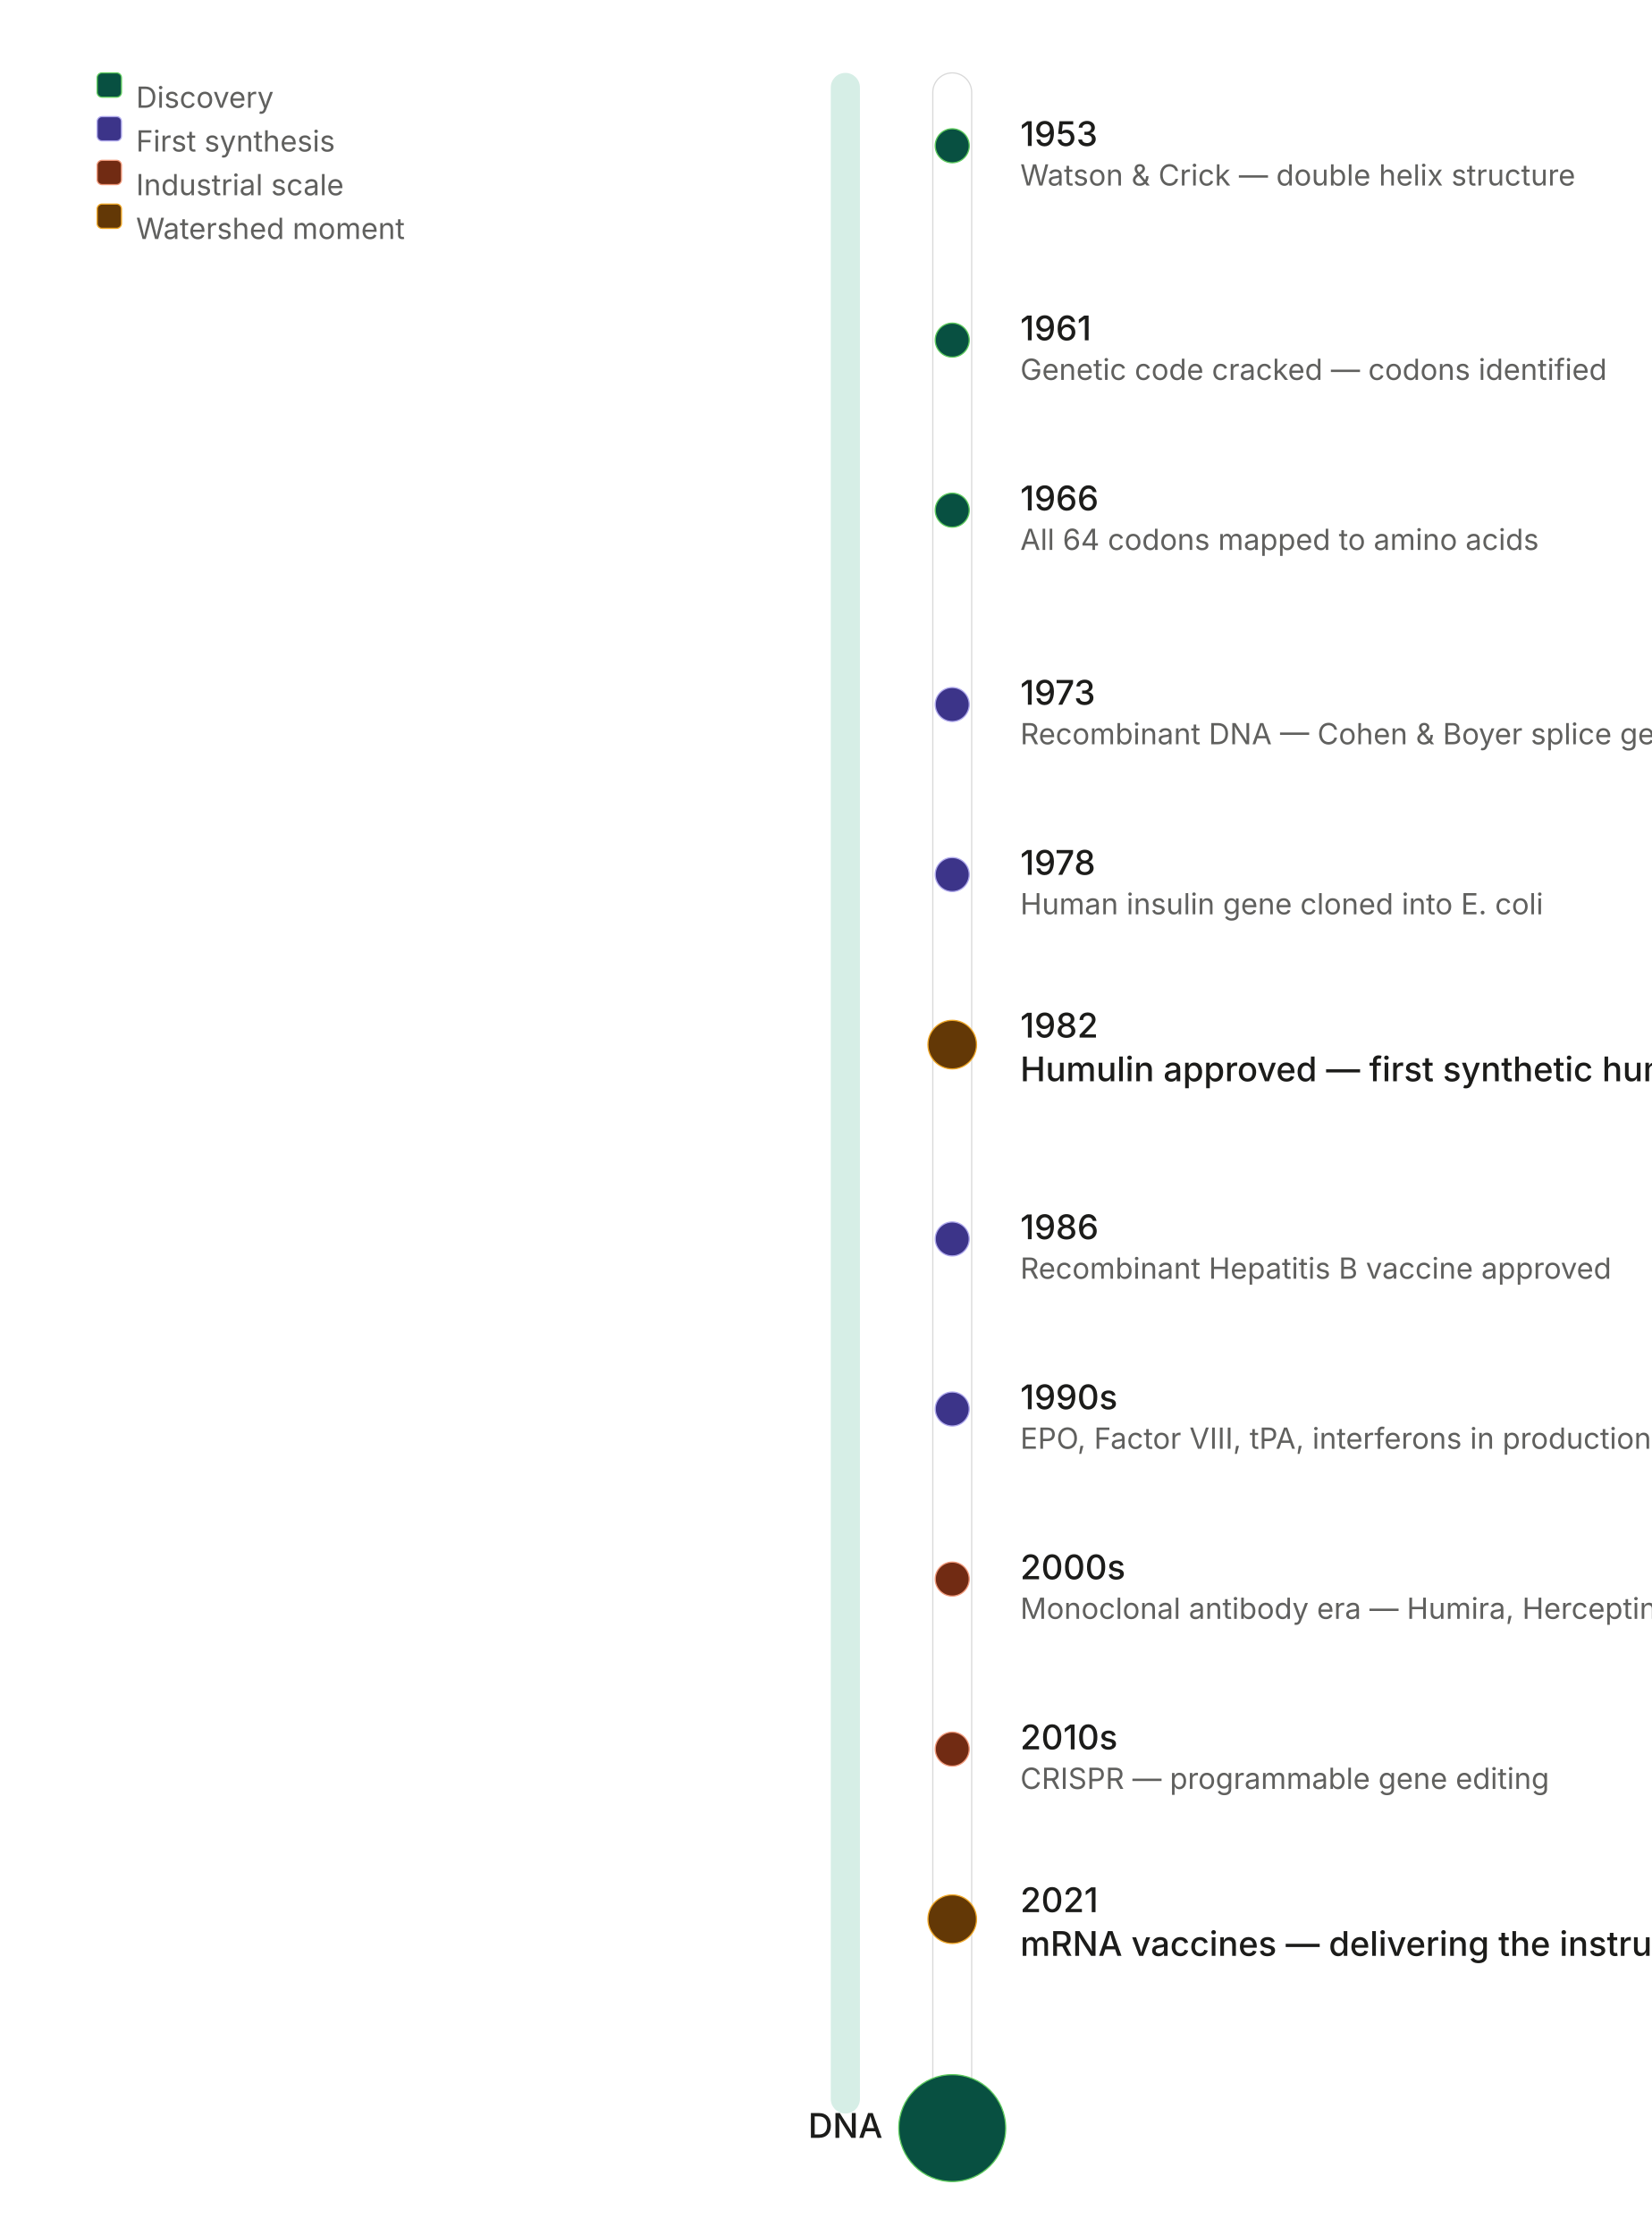
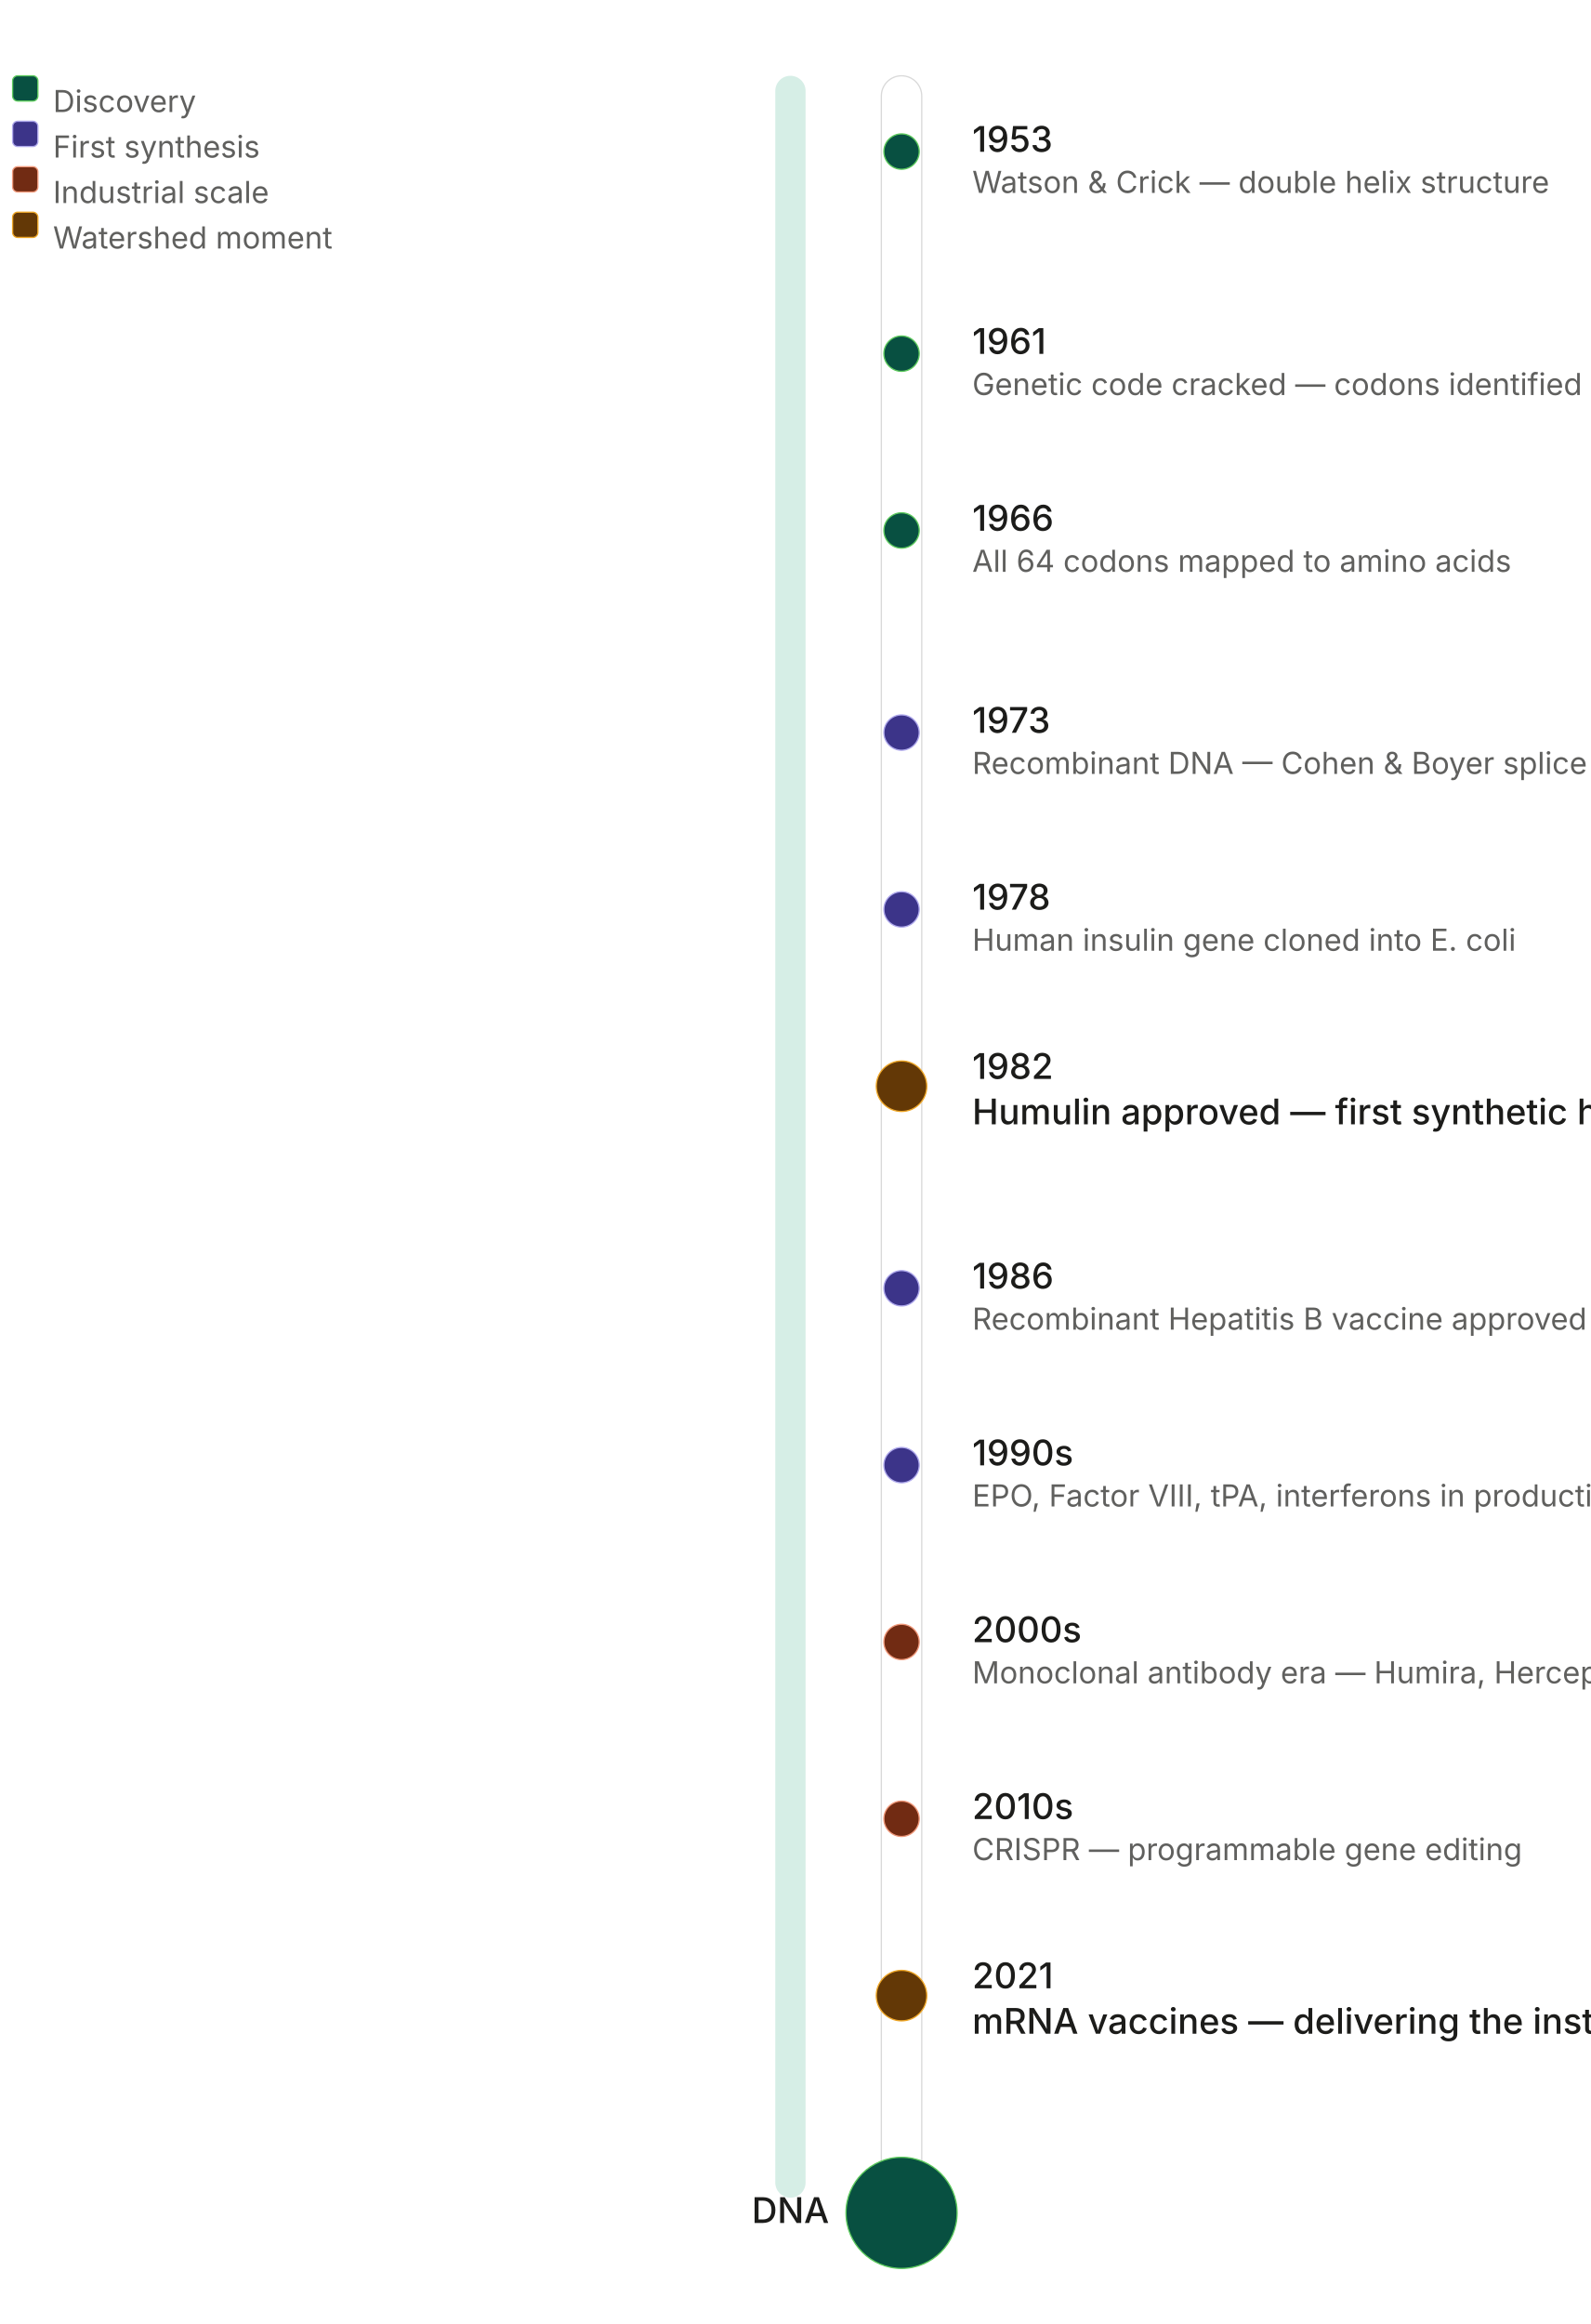
- <svg xmlns="http://www.w3.org/2000/svg" width="100%" viewBox="0 0 680 920" role="img">
+ <svg xmlns="http://www.w3.org/2000/svg" width="100%" viewBox="35 0 630 920" role="img">
  <defs>
    <style>
    text { font-family: -apple-system, BlinkMacSystemFont, "Segoe UI", sans-serif; }
    .year { font-size: 14px; font-weight: 500; fill: #1c1c1a; }
    .desc { font-size: 12px; fill: #1c1c1a; opacity: 0.7; }
  </style>
  </defs>
  <rect x="384" y="30" width="16" height="840" rx="8" fill="none" stroke="rgba(0,0,0,0.15)" stroke-width="0.5" />
  <rect x="342" y="30" width="12" height="840" rx="6" fill="#1D9E75" opacity="0.18" />
  <circle cx="392" cy="876" r="22" fill="#085041" stroke="#5dca5d" stroke-width="0.5" />
  <text x="348" y="880" text-anchor="middle" class="year" style="text-anchor:middle;">DNA</text>
  <circle cx="392" cy="60" r="7" fill="#085041" stroke="#5dca5d" stroke-width="0.5" />
  <text x="420" y="55" dominant-baseline="central" class="year">1953</text>
  <text x="420" y="72" dominant-baseline="central" class="desc">Watson &amp; Crick — double helix structure</text>
  <circle cx="392" cy="140" r="7" fill="#085041" stroke="#5dca5d" stroke-width="0.5" />
  <text x="420" y="135" dominant-baseline="central" class="year">1961</text>
  <text x="420" y="152" dominant-baseline="central" class="desc">Genetic code cracked — codons identified</text>
  <circle cx="392" cy="210" r="7" fill="#085041" stroke="#5dca5d" stroke-width="0.5" />
  <text x="420" y="205" dominant-baseline="central" class="year">1966</text>
  <text x="420" y="222" dominant-baseline="central" class="desc">All 64 codons mapped to amino acids</text>
  <circle cx="392" cy="290" r="7" fill="#3c3489" stroke="#afa9ec" stroke-width="0.5" />
  <text x="420" y="285" dominant-baseline="central" class="year">1973</text>
  <text x="420" y="302" dominant-baseline="central" class="desc">Recombinant DNA — Cohen &amp; Boyer splice genes</text>
  <circle cx="392" cy="360" r="7" fill="#3c3489" stroke="#afa9ec" stroke-width="0.5" />
  <text x="420" y="355" dominant-baseline="central" class="year">1978</text>
  <text x="420" y="372" dominant-baseline="central" class="desc">Human insulin gene cloned into E. coli</text>
  <circle cx="392" cy="430" r="10" fill="#633806" stroke="#efa727" stroke-width="0.5" />
  <text x="420" y="422" dominant-baseline="central" class="year">1982</text>
  <text x="420" y="440" dominant-baseline="central" class="year">Humulin approved — first synthetic human protein</text>
  <circle cx="392" cy="510" r="7" fill="#3c3489" stroke="#afa9ec" stroke-width="0.5" />
  <text x="420" y="505" dominant-baseline="central" class="year">1986</text>
  <text x="420" y="522" dominant-baseline="central" class="desc">Recombinant Hepatitis B vaccine approved</text>
  <circle cx="392" cy="580" r="7" fill="#3c3489" stroke="#afa9ec" stroke-width="0.5" />
  <text x="420" y="575" dominant-baseline="central" class="year">1990s</text>
  <text x="420" y="592" dominant-baseline="central" class="desc">EPO, Factor VIII, tPA, interferons in production</text>
  <circle cx="392" cy="650" r="7" fill="#712b13" stroke="#f0997b" stroke-width="0.5" />
  <text x="420" y="645" dominant-baseline="central" class="year">2000s</text>
  <text x="420" y="662" dominant-baseline="central" class="desc">Monoclonal antibody era — Humira, Herceptin, Rituxan</text>
  <circle cx="392" cy="720" r="7" fill="#712b13" stroke="#f0997b" stroke-width="0.5" />
  <text x="420" y="715" dominant-baseline="central" class="year">2010s</text>
  <text x="420" y="732" dominant-baseline="central" class="desc">CRISPR — programmable gene editing</text>
  <circle cx="392" cy="790" r="10" fill="#633806" stroke="#efa727" stroke-width="0.5" />
  <text x="420" y="782" dominant-baseline="central" class="year">2021</text>
  <text x="420" y="800" dominant-baseline="central" class="year">mRNA vaccines — delivering the instruction, not the protein</text>
  <rect x="40" y="30" width="10" height="10" rx="2" fill="#085041" stroke="#5dca5d" stroke-width="0.5" />
  <text x="56" y="40" dominant-baseline="central" class="desc">Discovery</text>
  <rect x="40" y="48" width="10" height="10" rx="2" fill="#3c3489" stroke="#afa9ec" stroke-width="0.5" />
  <text x="56" y="58" dominant-baseline="central" class="desc">First synthesis</text>
  <rect x="40" y="66" width="10" height="10" rx="2" fill="#712b13" stroke="#f0997b" stroke-width="0.5" />
  <text x="56" y="76" dominant-baseline="central" class="desc">Industrial scale</text>
  <rect x="40" y="84" width="10" height="10" rx="2" fill="#633806" stroke="#efa727" stroke-width="0.5" />
  <text x="56" y="94" dominant-baseline="central" class="desc">Watershed moment</text>
</svg>
